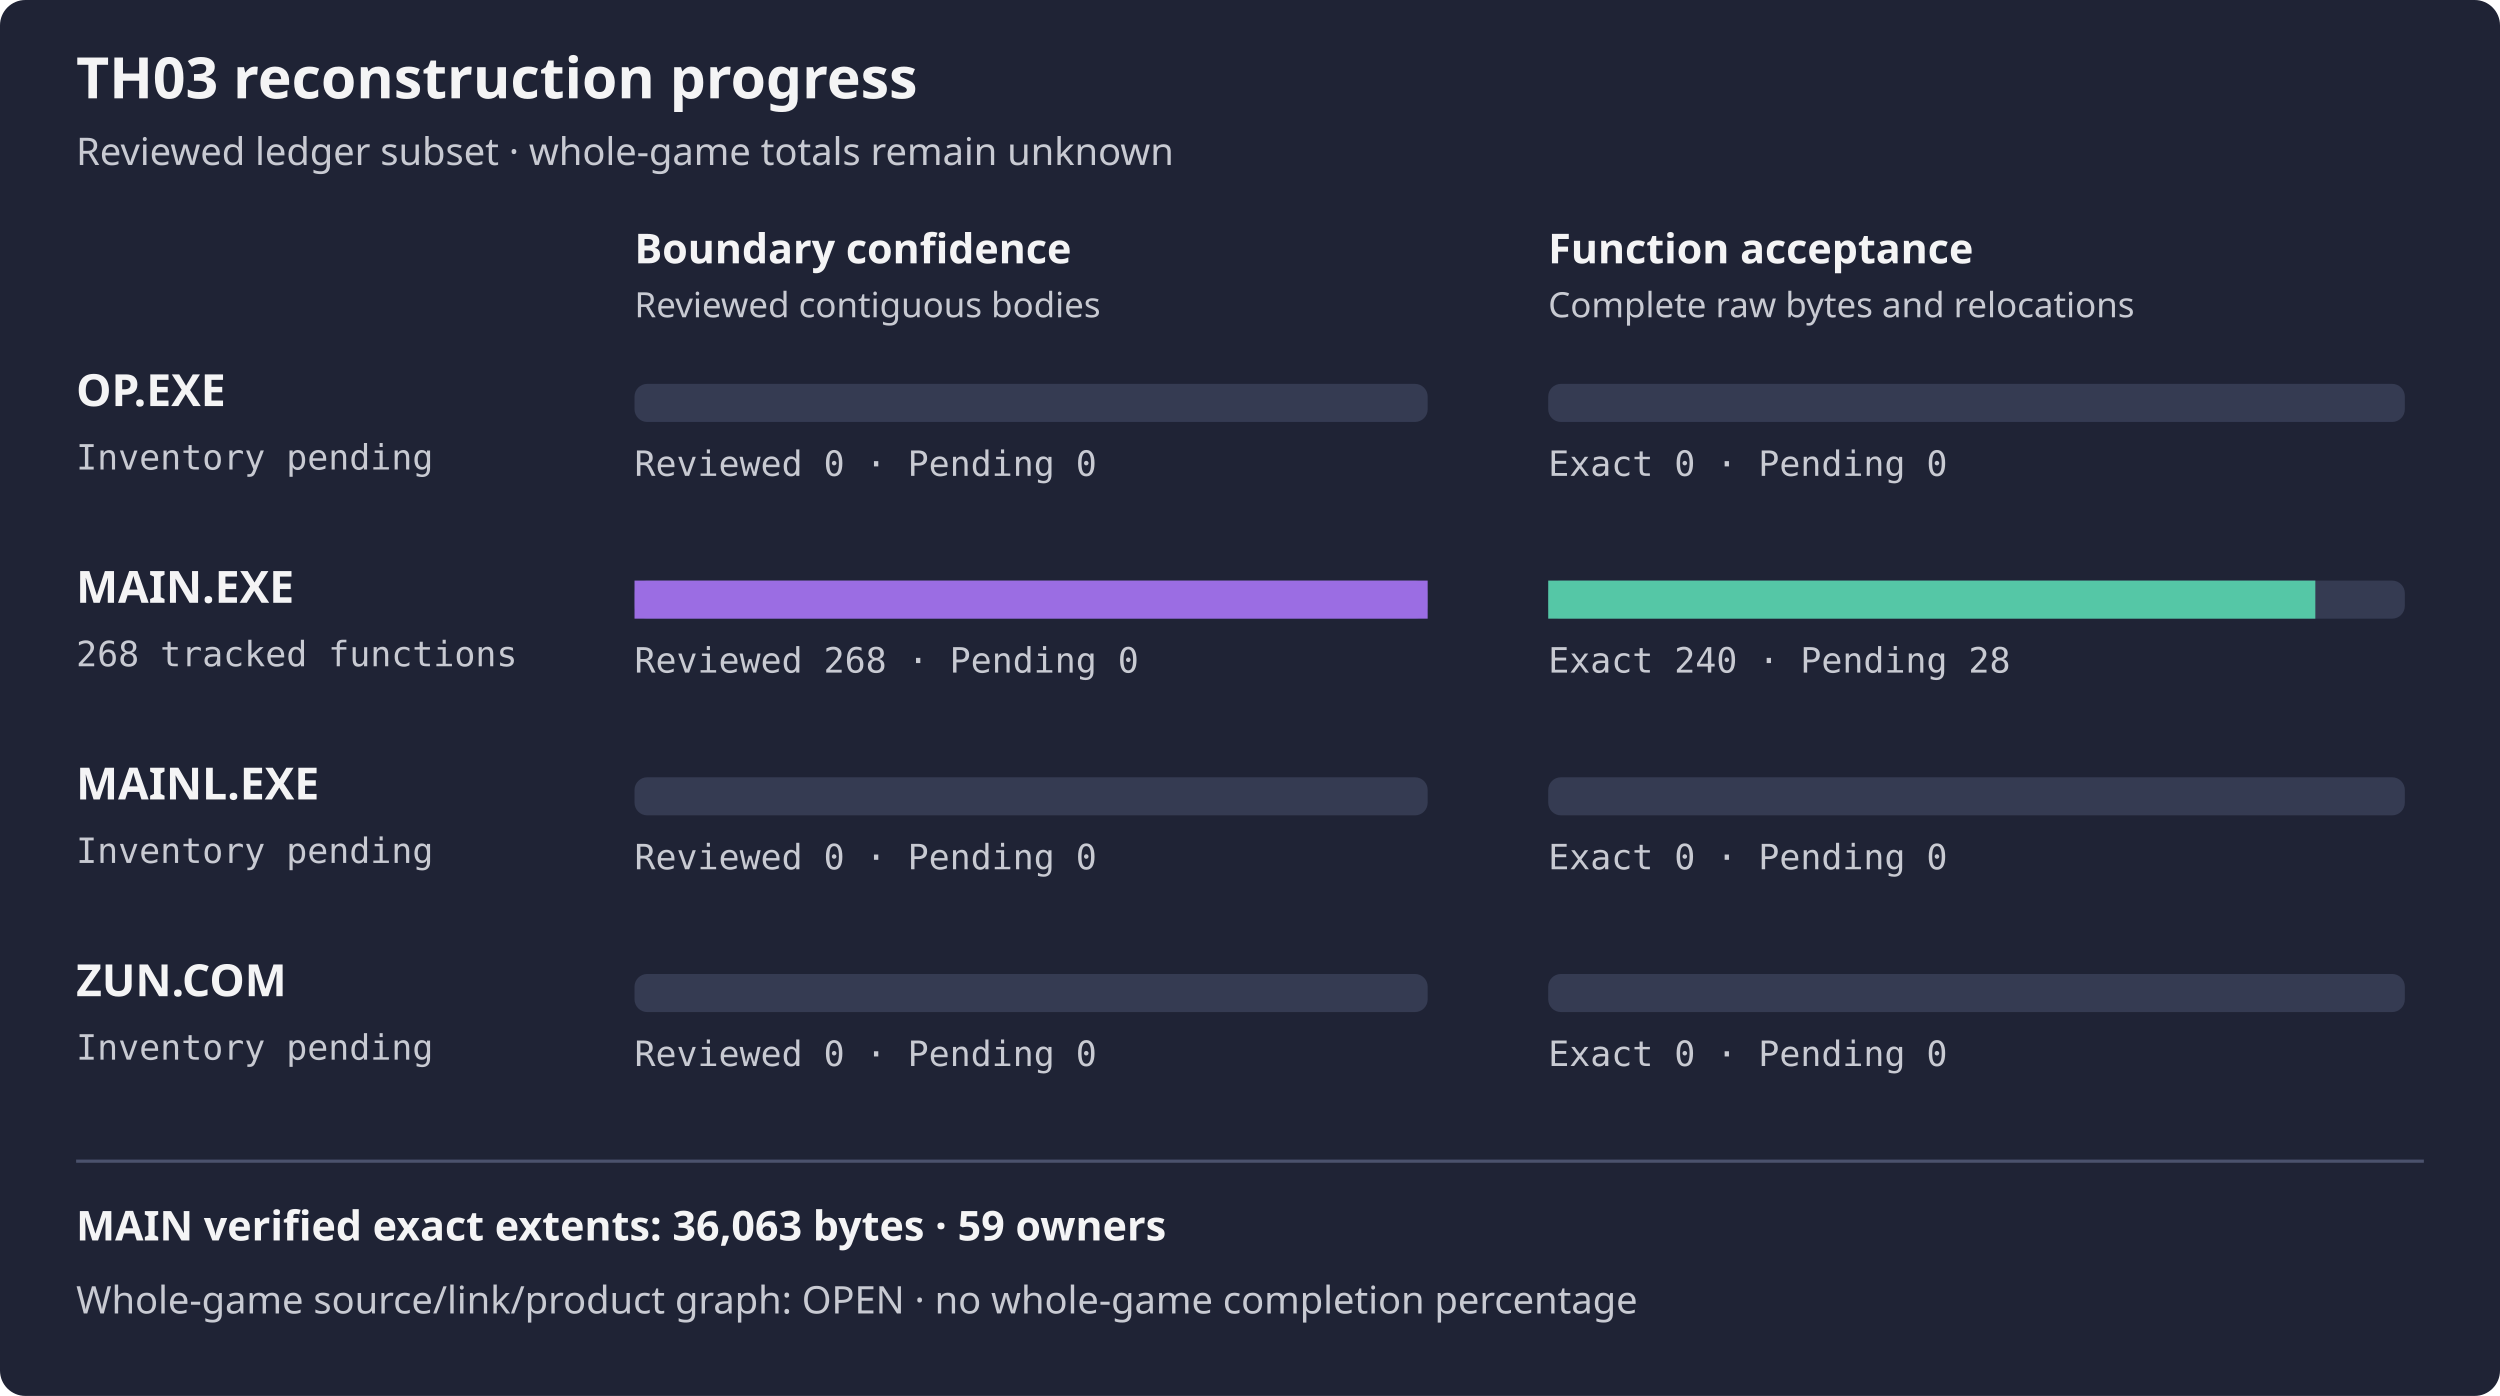
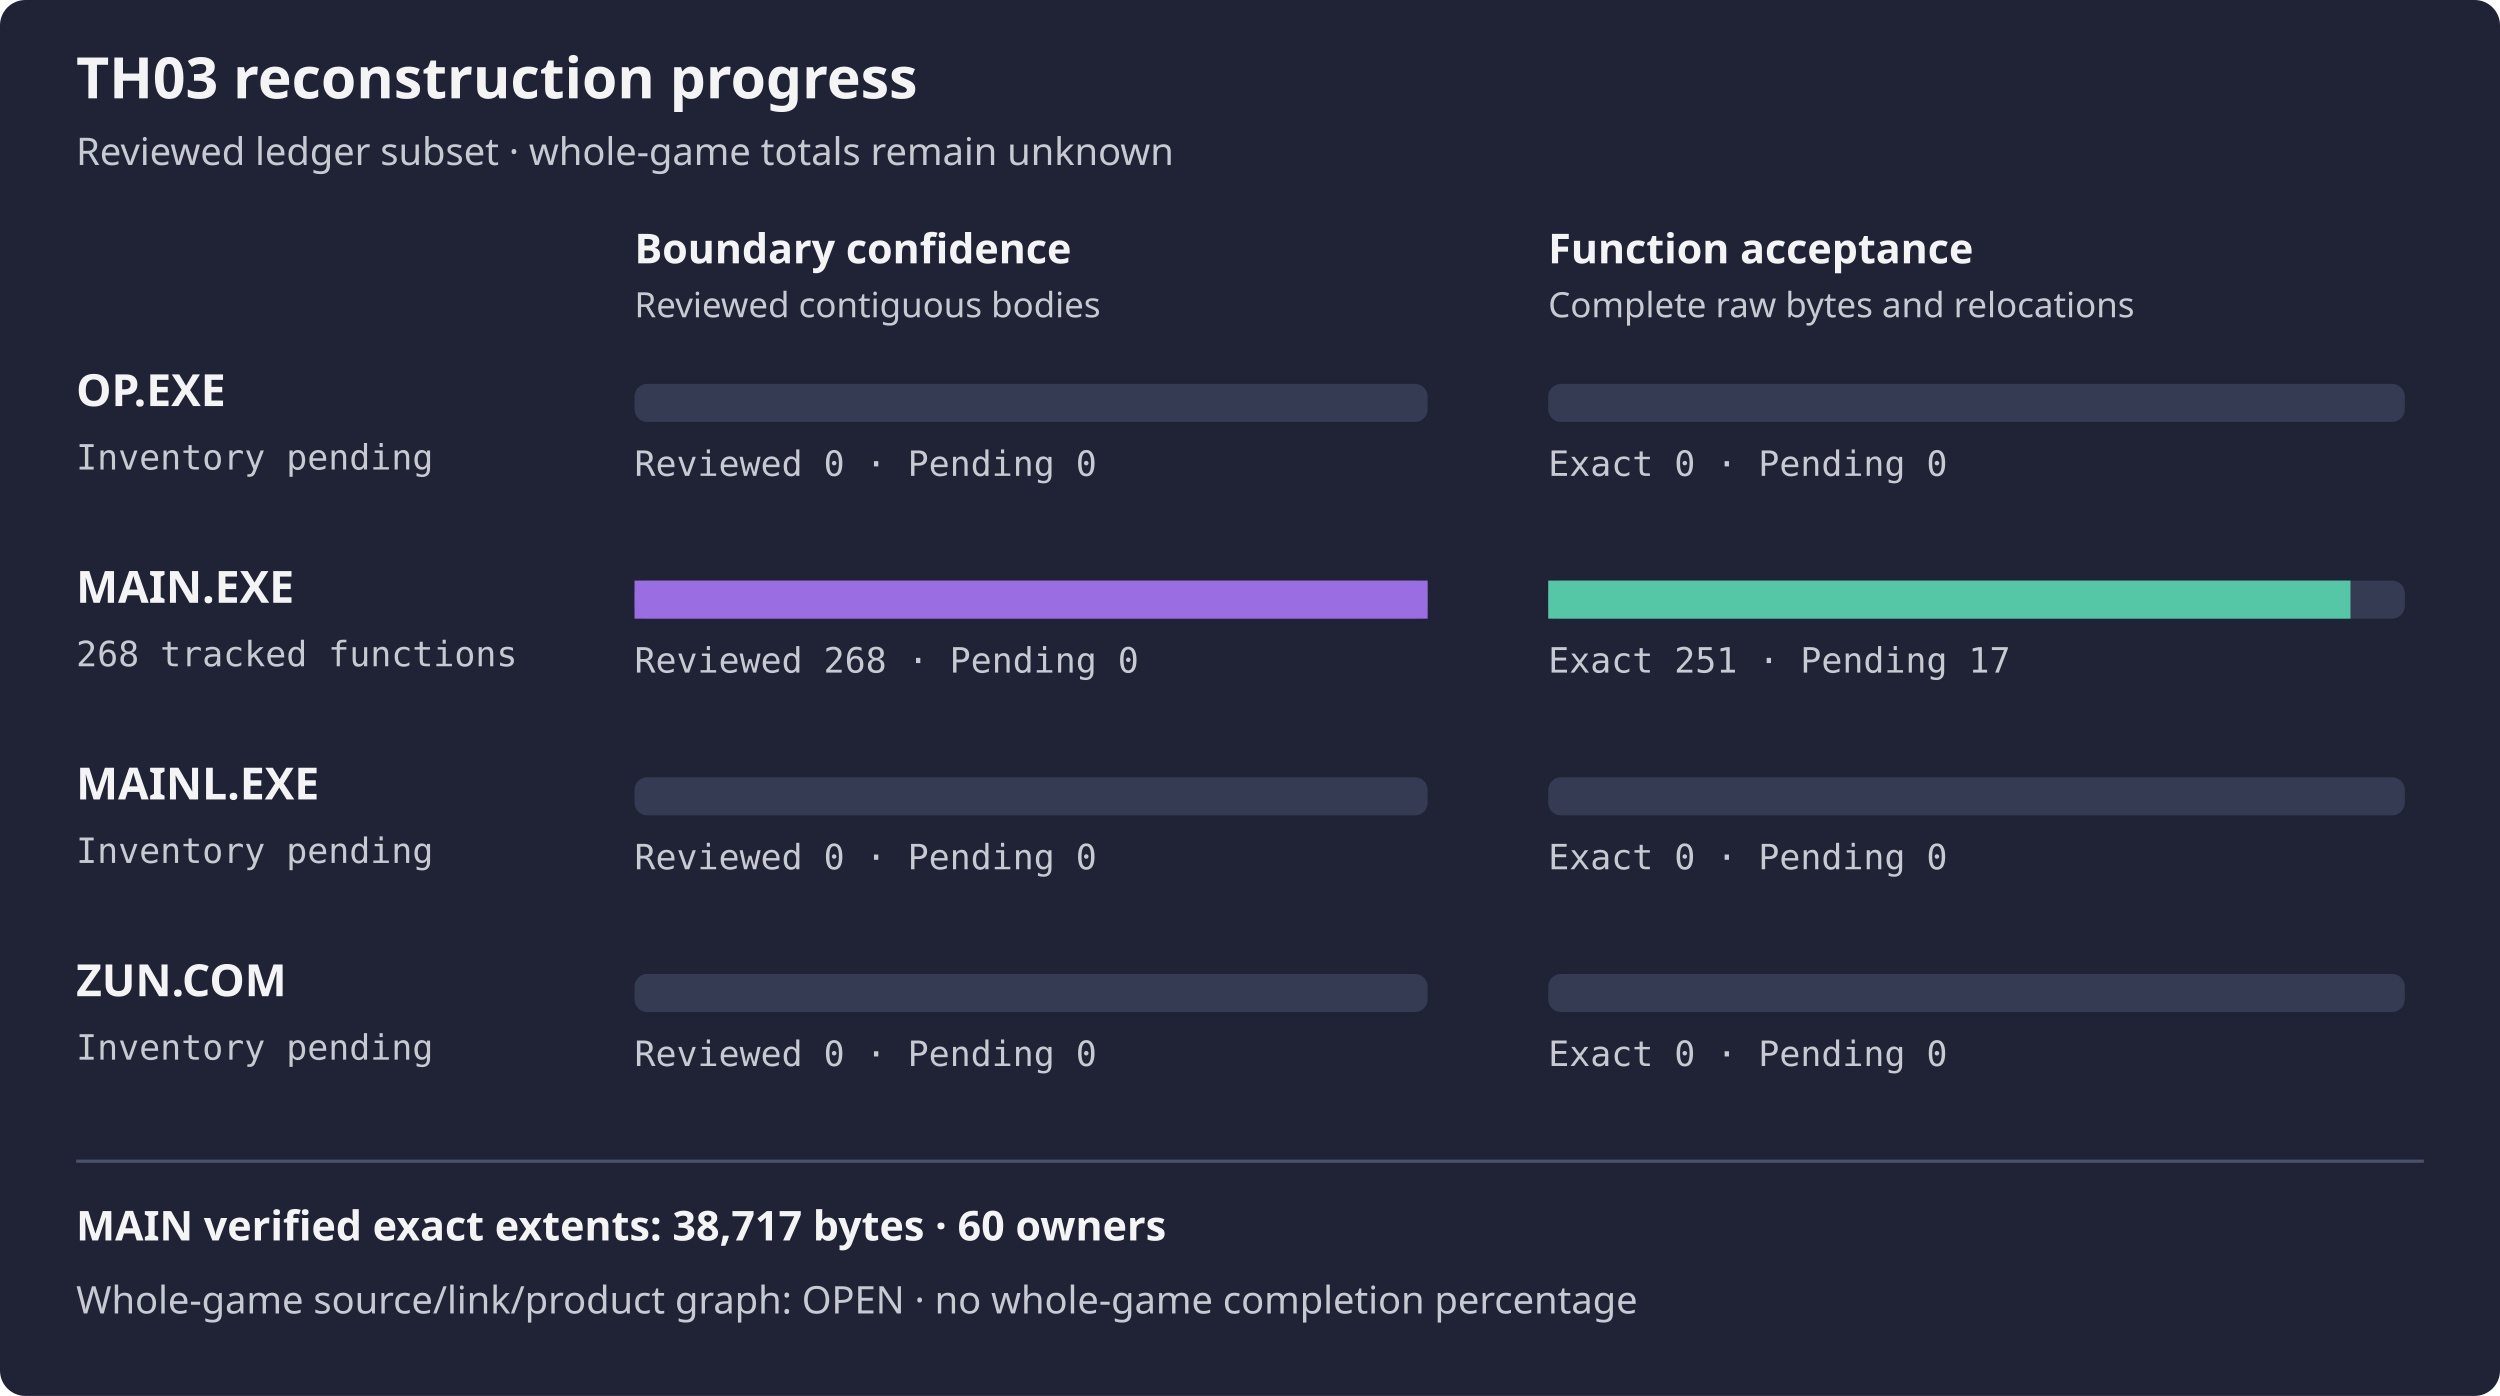
<svg xmlns="http://www.w3.org/2000/svg" width="788" height="440" viewBox="0 0 788 440" role="img" aria-label="TH03 reviewed subset reconstruction progress">
  <rect width="788" height="440" rx="8" fill="#1f2335" />
  <text x="24" y="31" fill="#f4f4f5" font-family="sans-serif" font-size="18" font-weight="600">TH03 reconstruction progress</text>
  <text x="24" y="52" fill="#c8cad2" font-family="sans-serif" font-size="12">Reviewed ledger subset · whole-game totals remain unknown</text>
  <text x="200" y="83" fill="#f4f4f5" font-family="sans-serif" font-size="13" font-weight="600">Boundary confidence</text>
  <text x="488" y="83" fill="#f4f4f5" font-family="sans-serif" font-size="13" font-weight="600">Function acceptance</text>
  <text x="200" y="100" fill="#c8cad2" font-family="sans-serif" font-size="11">Reviewed contiguous bodies</text>
  <text x="488" y="100" fill="#c8cad2" font-family="sans-serif" font-size="11">Complete raw bytes and relocations</text>
  <text x="24" y="128" fill="#f4f4f5" font-family="sans-serif" font-size="14" font-weight="600">OP.EXE</text>
  <text x="24" y="148" fill="#c8cad2" font-family="monospace" font-size="11">Inventory pending</text>
  <rect x="200" y="121" width="250" height="12" rx="4" fill="#353b52" />
  <rect x="488" y="121" width="270" height="12" rx="4" fill="#353b52" />
  <rect x="200" y="121" width="0.00" height="12" fill="#9b6de3" />
  <rect x="488" y="121" width="0.00" height="12" fill="#55c7a6" />
  <text x="200" y="150" fill="#c8cad2" font-family="monospace" font-size="11">Reviewed 0 · Pending 0</text>
  <text x="488" y="150" fill="#c8cad2" font-family="monospace" font-size="11">Exact 0 · Pending 0</text>
  <text x="24" y="190" fill="#f4f4f5" font-family="sans-serif" font-size="14" font-weight="600">MAIN.EXE</text>
  <text x="24" y="210" fill="#c8cad2" font-family="monospace" font-size="11">268 tracked functions</text>
  <rect x="200" y="183" width="250" height="12" rx="4" fill="#353b52" />
  <rect x="488" y="183" width="270" height="12" rx="4" fill="#353b52" />
  <rect x="200" y="183" width="250.00" height="12" fill="#9b6de3" />
-   <rect x="488" y="183" width="241.79" height="12" fill="#55c7a6" />
+   <rect x="488" y="183" width="252.87" height="12" fill="#55c7a6" />
  <text x="200" y="212" fill="#c8cad2" font-family="monospace" font-size="11">Reviewed 268 · Pending 0</text>
-   <text x="488" y="212" fill="#c8cad2" font-family="monospace" font-size="11">Exact 240 · Pending 28</text>
+   <text x="488" y="212" fill="#c8cad2" font-family="monospace" font-size="11">Exact 251 · Pending 17</text>
  <text x="24" y="252" fill="#f4f4f5" font-family="sans-serif" font-size="14" font-weight="600">MAINL.EXE</text>
  <text x="24" y="272" fill="#c8cad2" font-family="monospace" font-size="11">Inventory pending</text>
  <rect x="200" y="245" width="250" height="12" rx="4" fill="#353b52" />
  <rect x="488" y="245" width="270" height="12" rx="4" fill="#353b52" />
  <rect x="200" y="245" width="0.00" height="12" fill="#9b6de3" />
  <rect x="488" y="245" width="0.00" height="12" fill="#55c7a6" />
  <text x="200" y="274" fill="#c8cad2" font-family="monospace" font-size="11">Reviewed 0 · Pending 0</text>
  <text x="488" y="274" fill="#c8cad2" font-family="monospace" font-size="11">Exact 0 · Pending 0</text>
  <text x="24" y="314" fill="#f4f4f5" font-family="sans-serif" font-size="14" font-weight="600">ZUN.COM</text>
  <text x="24" y="334" fill="#c8cad2" font-family="monospace" font-size="11">Inventory pending</text>
  <rect x="200" y="307" width="250" height="12" rx="4" fill="#353b52" />
  <rect x="488" y="307" width="270" height="12" rx="4" fill="#353b52" />
  <rect x="200" y="307" width="0.00" height="12" fill="#9b6de3" />
  <rect x="488" y="307" width="0.00" height="12" fill="#55c7a6" />
  <text x="200" y="336" fill="#c8cad2" font-family="monospace" font-size="11">Reviewed 0 · Pending 0</text>
  <text x="488" y="336" fill="#c8cad2" font-family="monospace" font-size="11">Exact 0 · Pending 0</text>
  <path d="M24 366 H764" stroke="#4b526d" />
-   <text x="24" y="391" fill="#f4f4f5" font-family="sans-serif" font-size="13" font-weight="600">MAIN verified exact extents: 36,063 bytes · 59 owners</text>
+   <text x="24" y="391" fill="#f4f4f5" font-family="sans-serif" font-size="13" font-weight="600">MAIN verified exact extents: 38,717 bytes · 60 owners</text>
  <text x="24" y="414" fill="#c8cad2" font-family="sans-serif" font-size="12">Whole-game source/link/product graph: OPEN · no whole-game completion percentage</text>
</svg>
